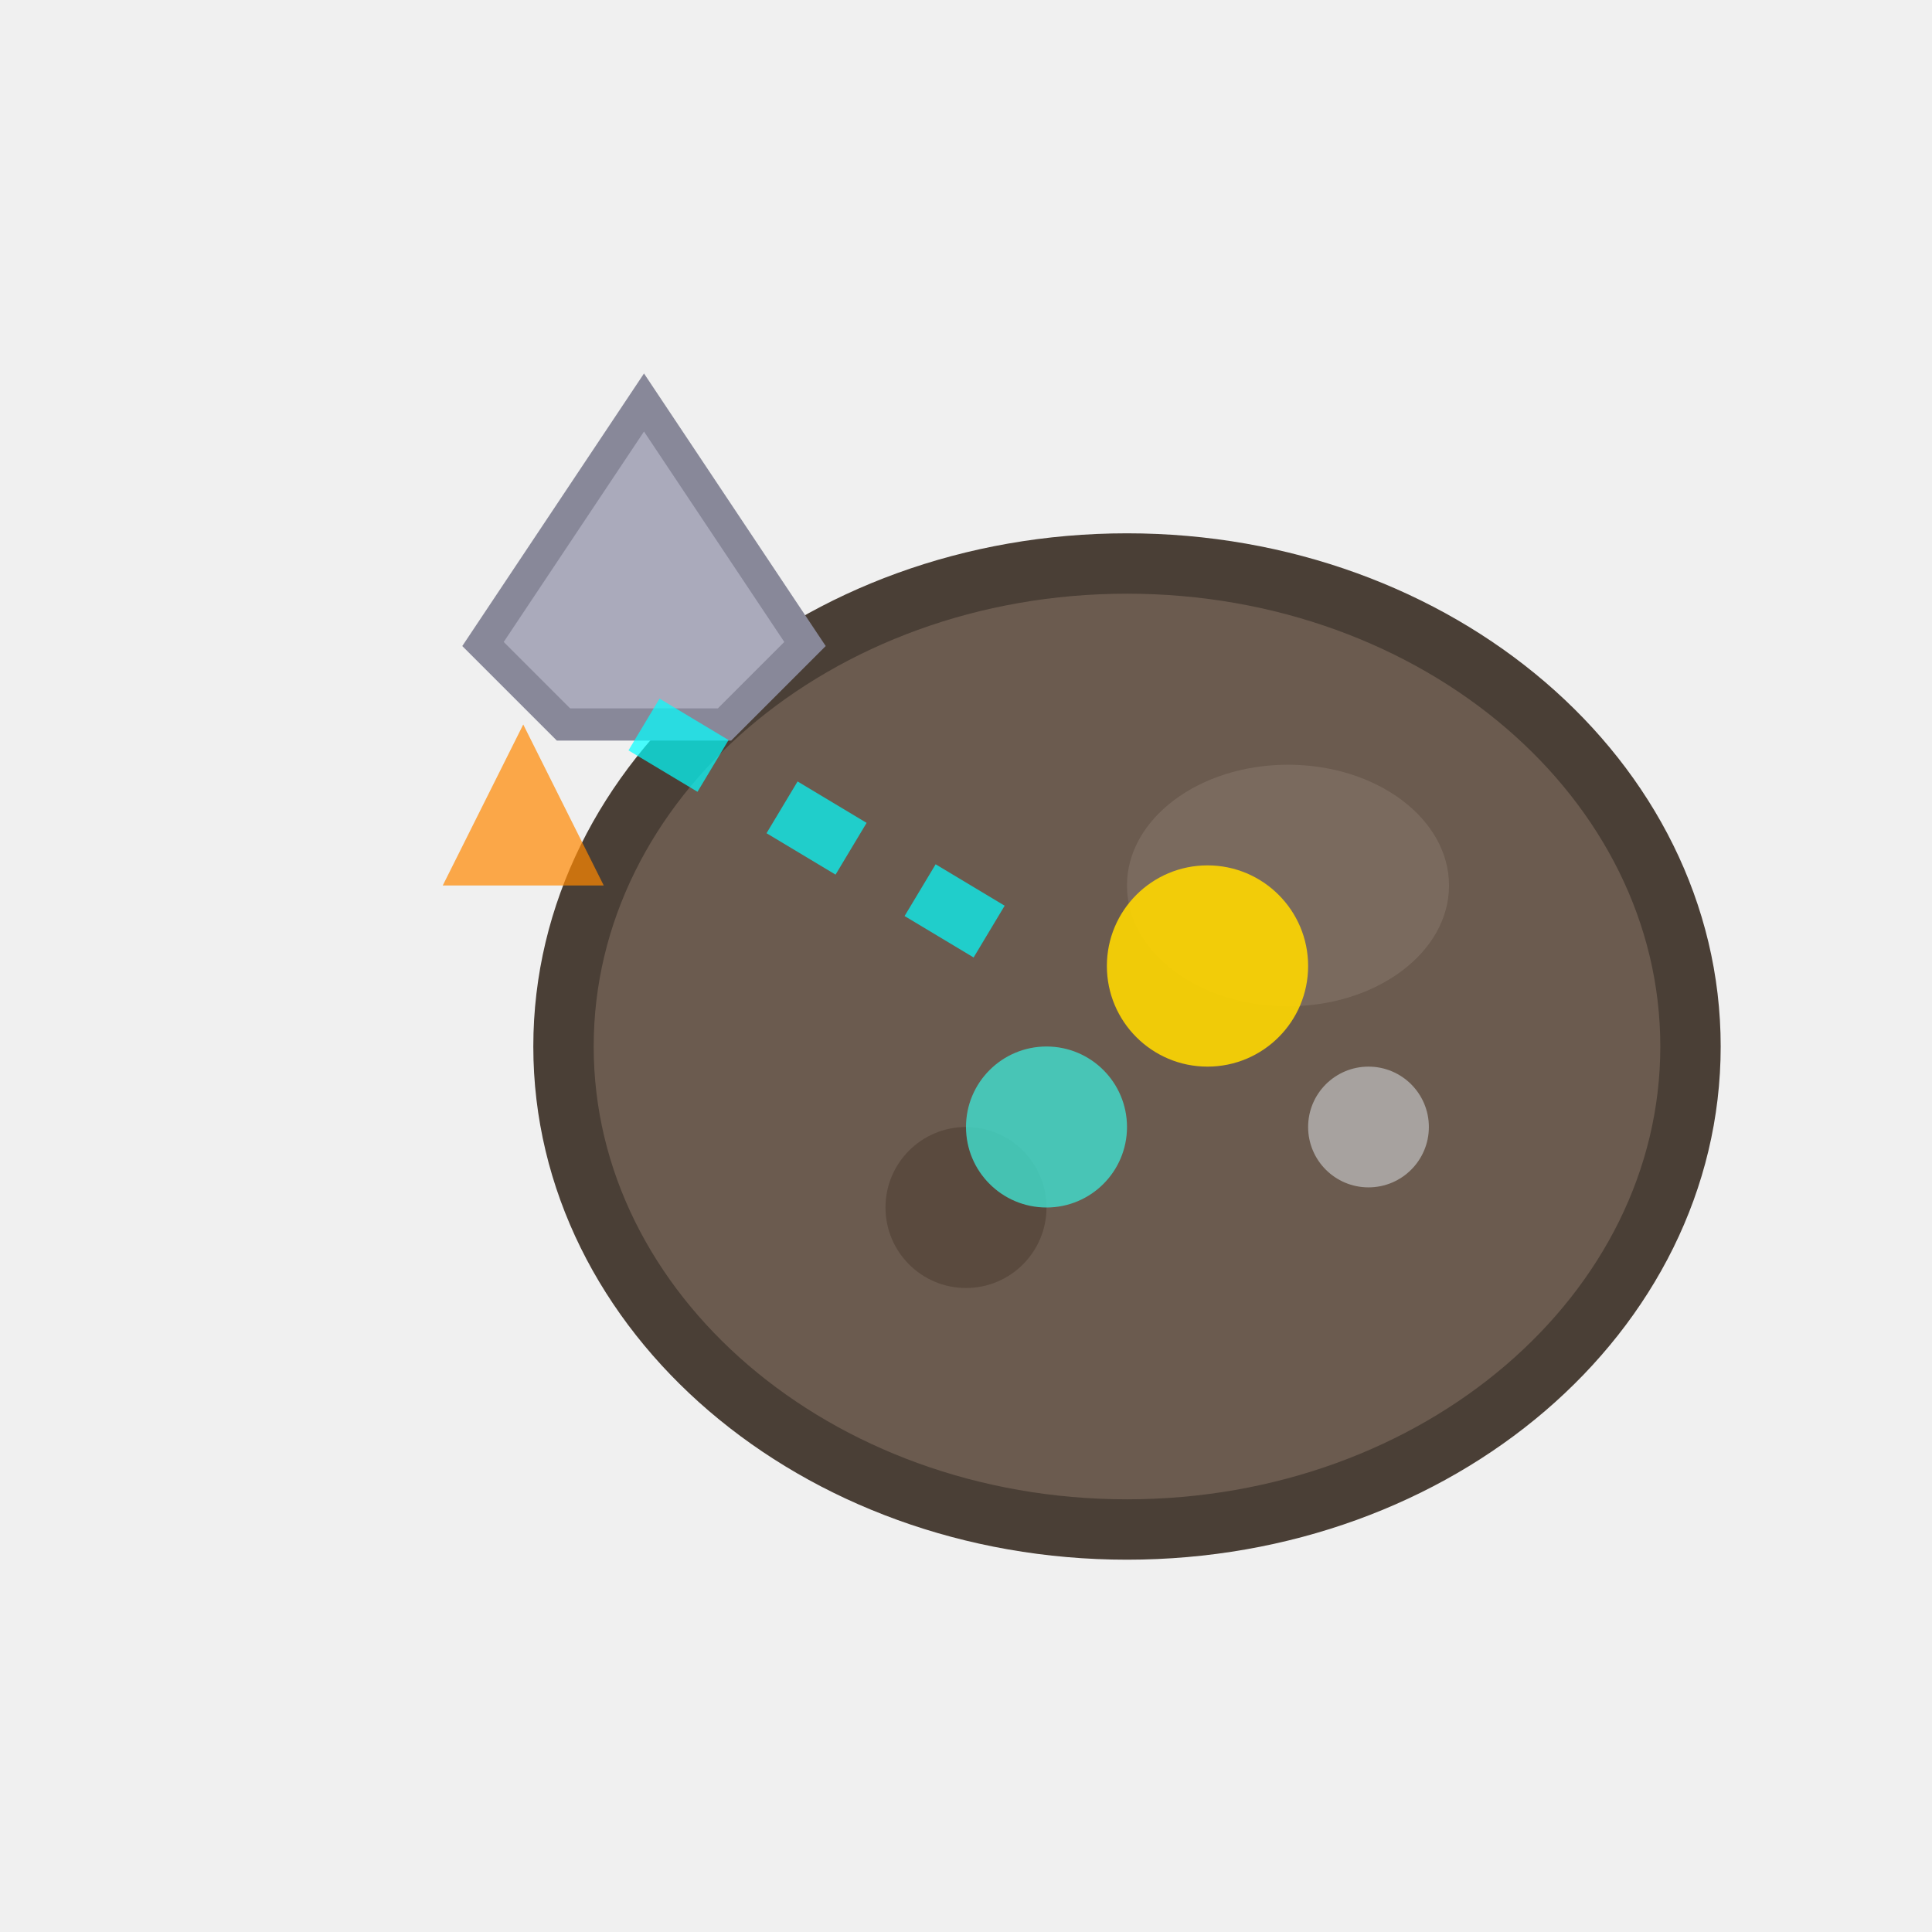
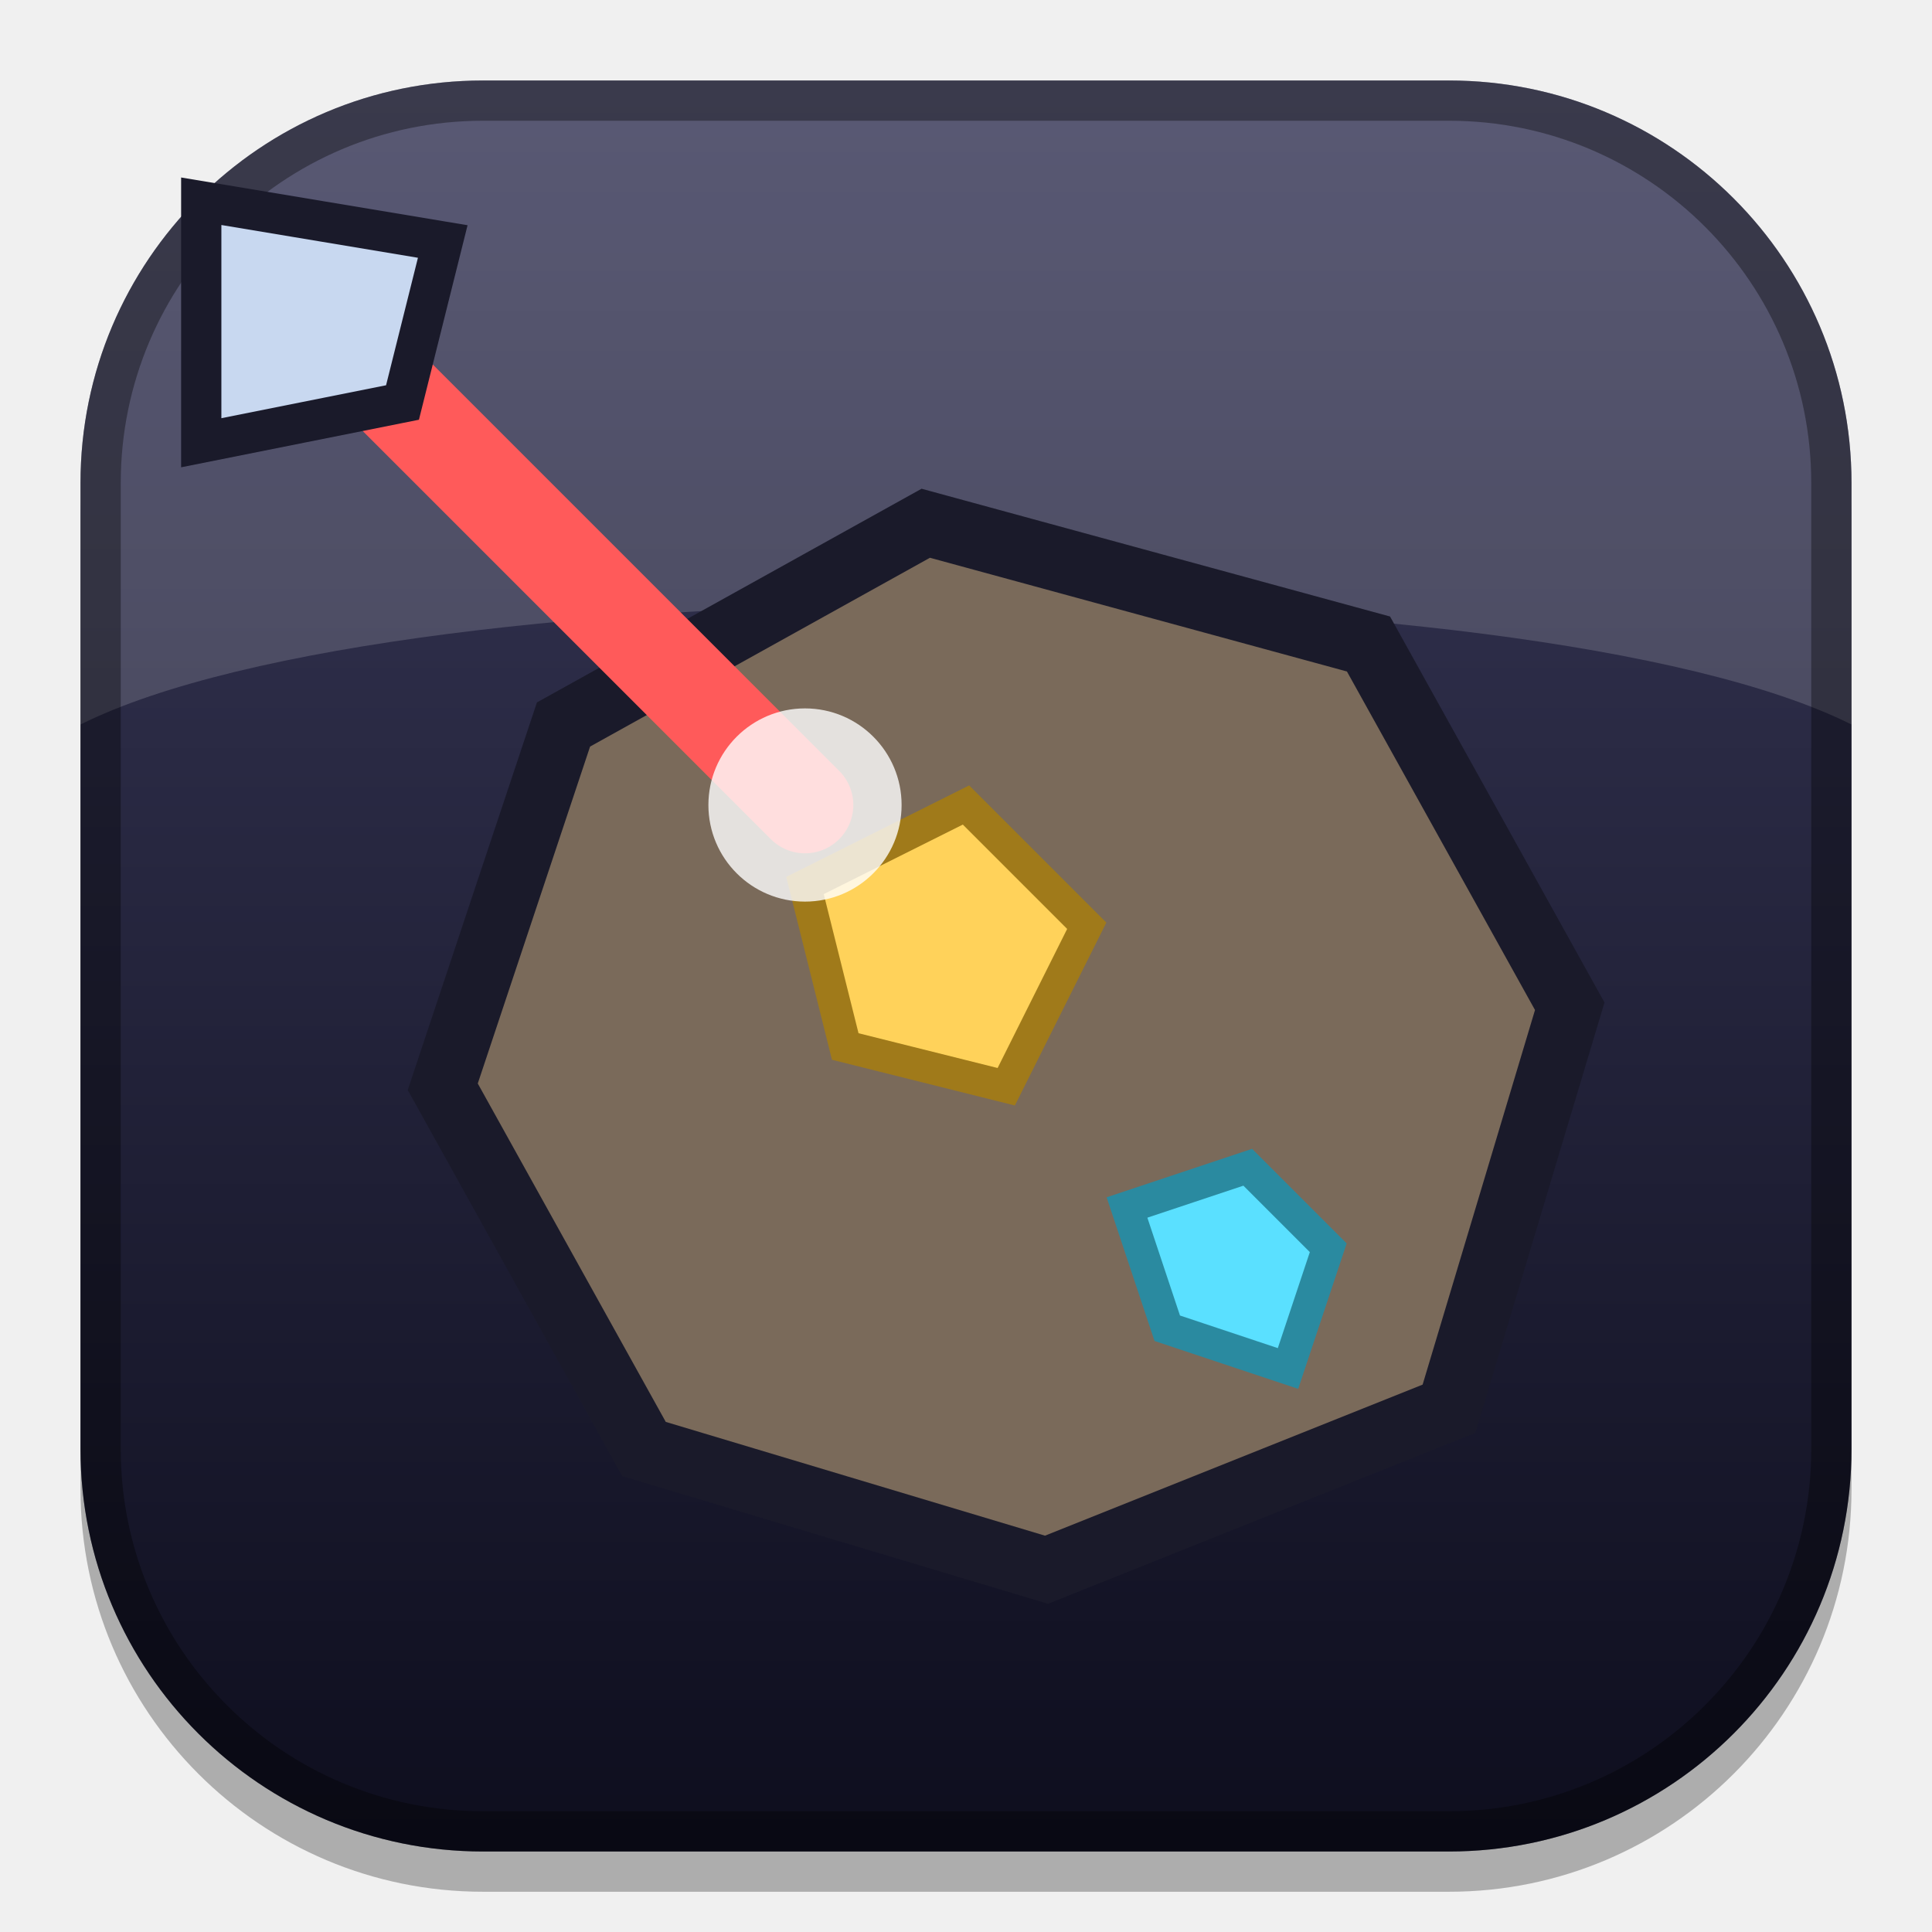
- <svg xmlns="http://www.w3.org/2000/svg" viewBox="0 0 48 48">
-   <ellipse cx="28" cy="26" rx="14" ry="12" fill="#6b5b4f" stroke="#4a3f36" stroke-width="1.5" />
-   <ellipse cx="32" cy="22" rx="4" ry="3" fill="#8a7a6e" opacity="0.5" />
-   <circle cx="24" cy="30" r="2" fill="#5a4a3e" />
-   <circle cx="30" cy="24" r="2.5" fill="#ffd700" opacity="0.9" />
-   <circle cx="26" cy="28" r="2" fill="#40e0d0" opacity="0.8" />
-   <circle cx="34" cy="28" r="1.5" fill="#c0c0c0" opacity="0.7" />
-   <polygon points="12,16 16,10 20,16 18,18 14,18" fill="#aab" stroke="#889" stroke-width="0.8" />
-   <line x1="16" y1="18" x2="26" y2="24" stroke="#0ff" stroke-width="1.5" opacity="0.7" stroke-dasharray="2,2" />
-   <polygon points="13,18 15,22 11,22" fill="#f80" opacity="0.7" />
+ <svg xmlns="http://www.w3.org/2000/svg" viewBox="0 0 48 48" width="48" height="48">
+   <defs>
+     <linearGradient id="t" x1="0" y1="0" x2="0" y2="1">
+       <stop offset="0" stop-color="#3a3a5a" />
+       <stop offset="1" stop-color="#0e0e1e" />
+     </linearGradient>
+   </defs>
+   <rect x="2" y="3" width="44" height="44" rx="10" fill="#000" opacity=".28" />
+   <rect x="2" y="2" width="44" height="44" rx="10" fill="url(#t)" />
+   <path d="M12 2h24a10 10 0 0 1 10 10v6c-8-4-36-4-44 0v-6a10 10 0 0 1 10-10z" fill="#fff" opacity=".16" />
+   <rect x="2.5" y="2.5" width="43" height="43" rx="9.5" fill="none" stroke="#000" stroke-opacity=".35" />
+   <path d="M14 18l9-5 11 3 5 9-3 10-10 4-10-3-5-9z" fill="#7a6a5a" stroke="#1a1a2a" stroke-width="1.6" />
+   <path d="M20 22l4-2 3 3-2 4-4-1z" fill="#ffd25a" stroke="#a07a1a" stroke-width=".8" />
+   <path d="M28 30l3-1 2 2-1 3-3-1z" fill="#5ae0ff" stroke="#2a8aa0" stroke-width=".8" />
+   <path d="M8 8l12 12" stroke="#ff5a5a" stroke-width="2.4" stroke-linecap="round" />
+   <path d="M5 5l6 1-1 4-5 1z" fill="#c8d8f0" stroke="#1a1a2a" stroke-width="1" />
+   <circle cx="20" cy="20" r="2.4" fill="#fff" opacity=".8" />
</svg>
